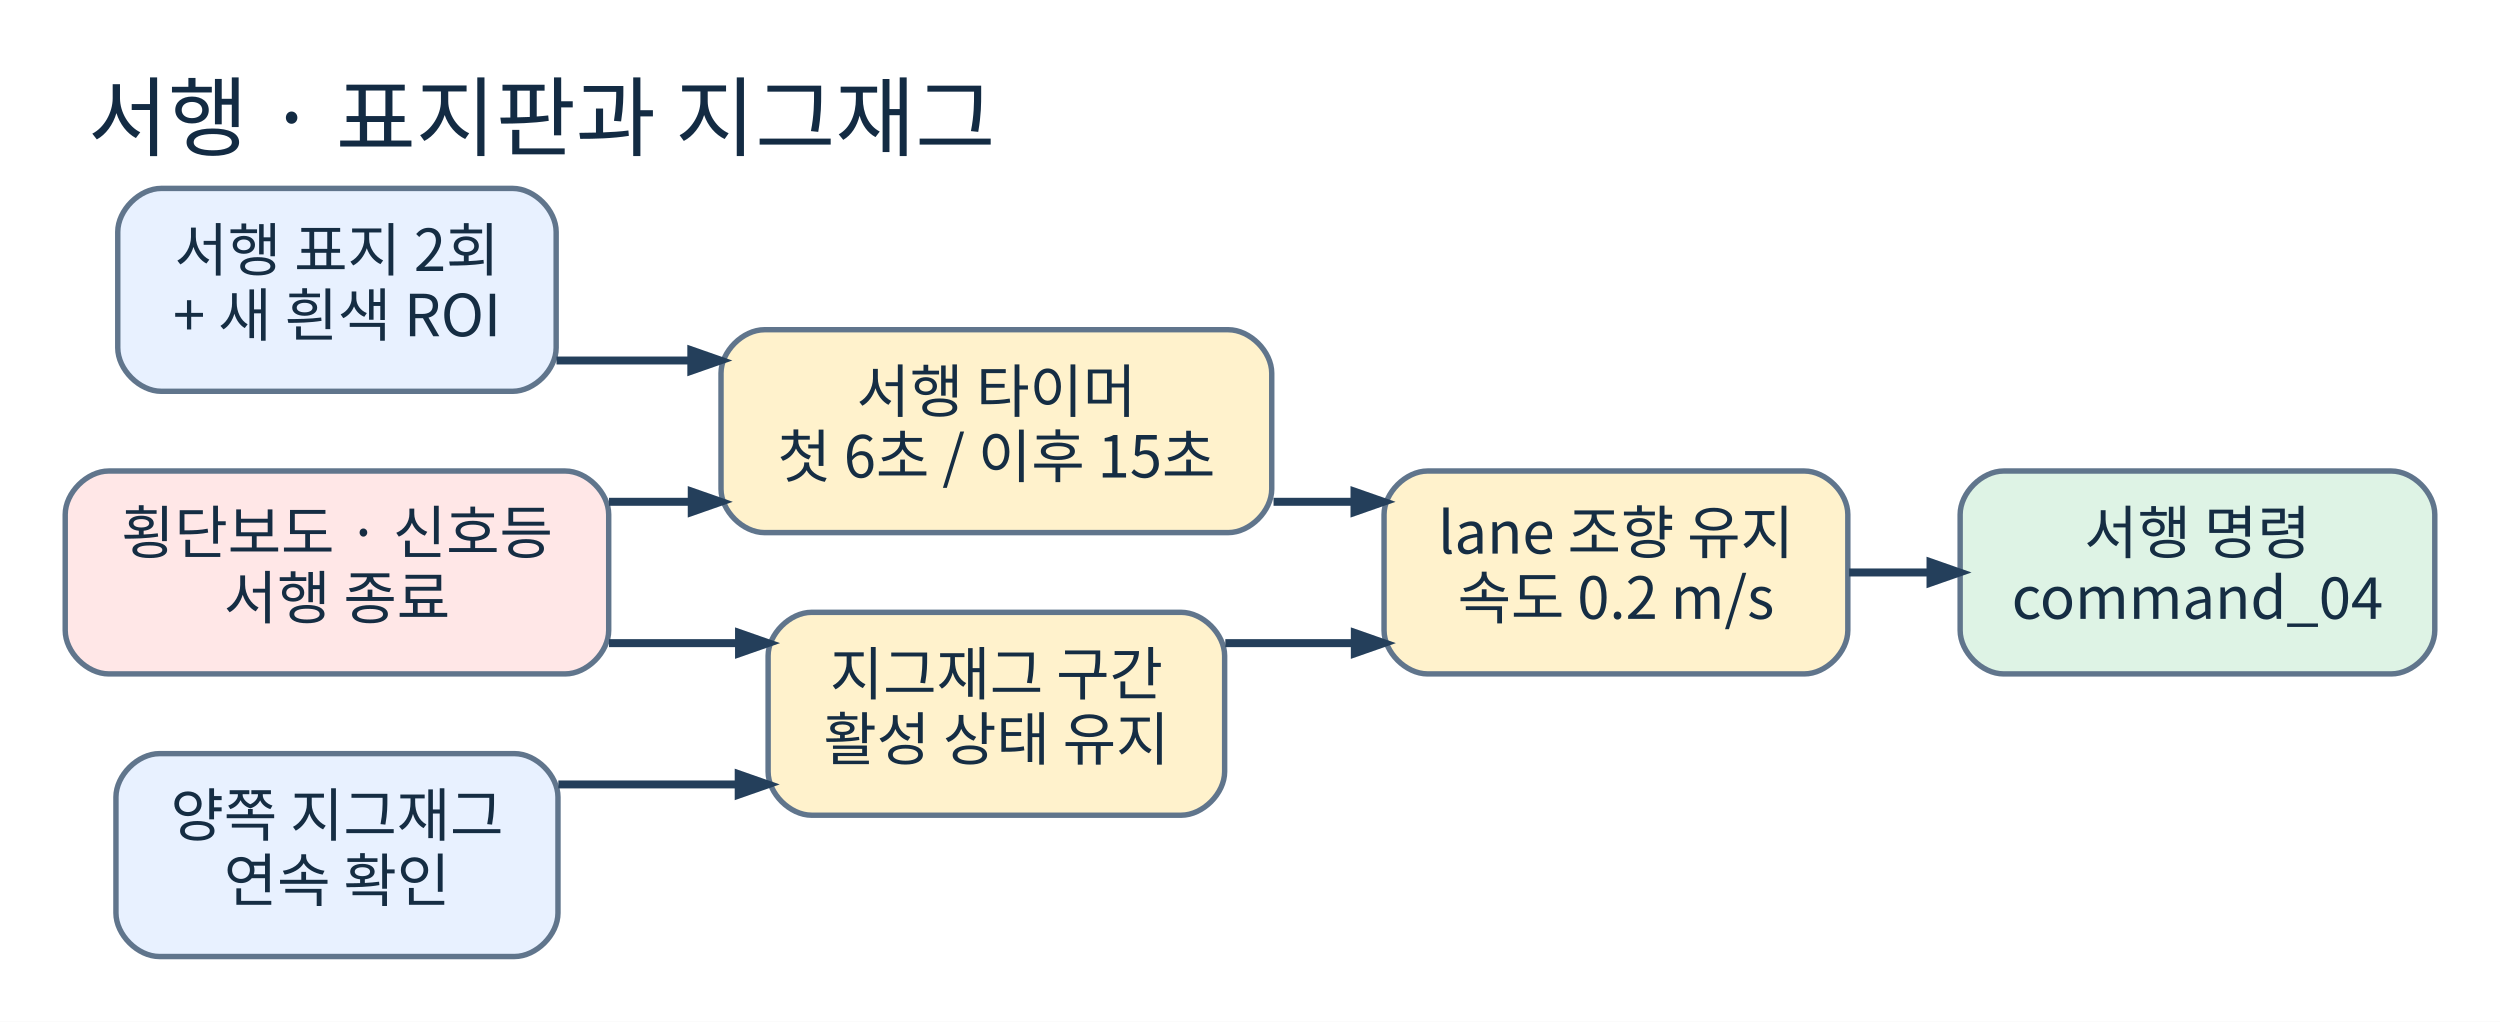
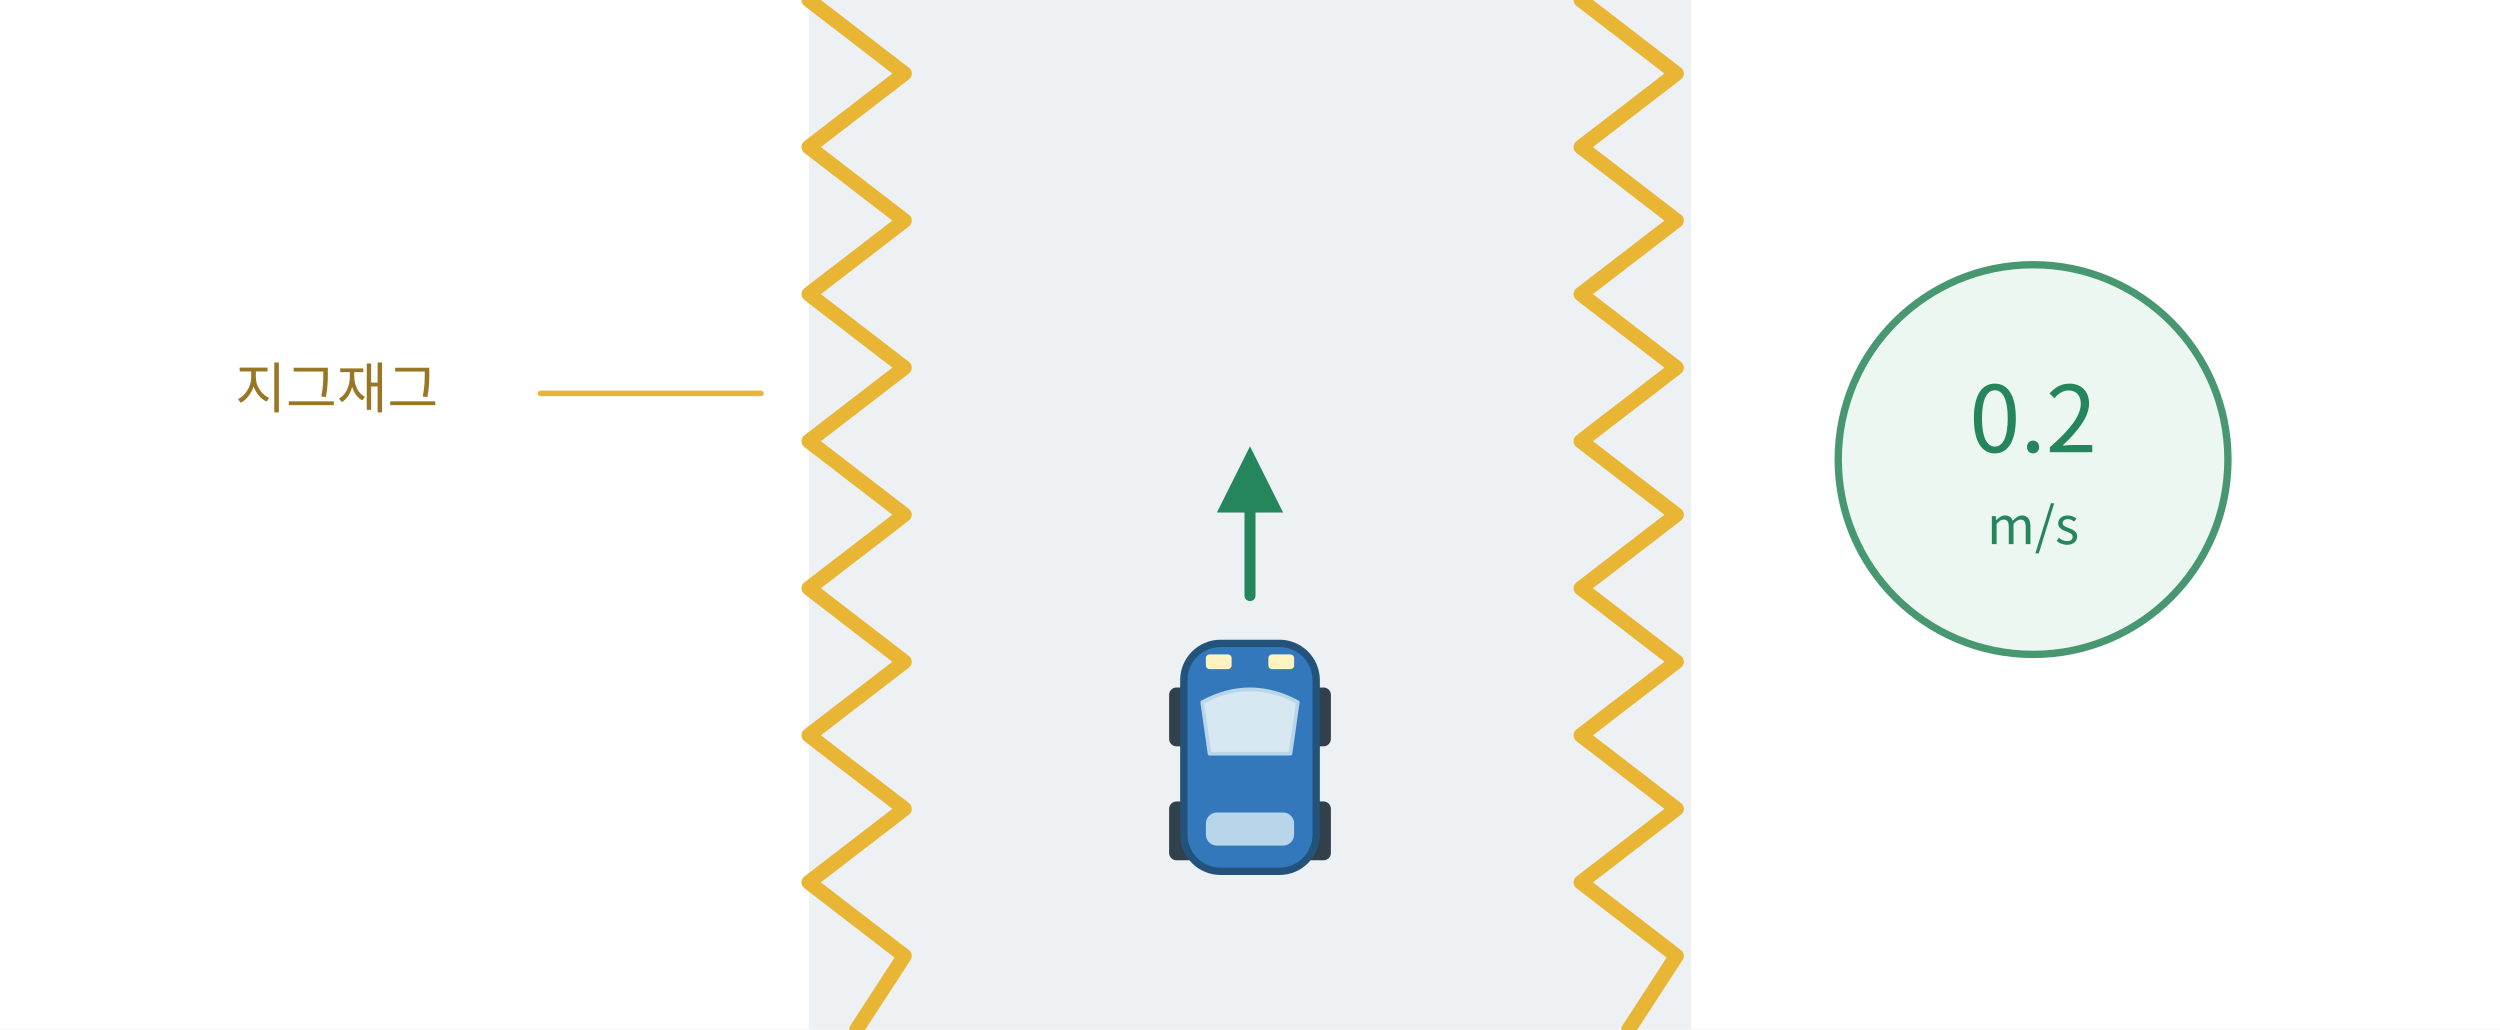
- <svg xmlns="http://www.w3.org/2000/svg" width="690pt" height="282pt" viewBox="0.00 0.00 690.00 282.00">
-   <g id="graph0" class="graph" transform="scale(1 1) rotate(0) translate(18 264)">
-     <polygon fill="white" stroke="transparent" points="-18,18 -18,-264 672,-264 672,18 -18,18" />
-     <text text-anchor="middle" x="131.5" y="-222.8" font-family="Noto Sans CJK KR" font-size="24.00" fill="#132b43">서행 · 표지판과 지그재그</text>
-     <g id="node1" class="node">
-       <path fill="#e8f1ff" stroke="#60758c" stroke-width="1.5" d="M123.5,-212C123.5,-212 26.5,-212 26.5,-212 20.5,-212 14.5,-206 14.5,-200 14.5,-200 14.5,-168 14.5,-168 14.5,-162 20.5,-156 26.5,-156 26.5,-156 123.5,-156 123.5,-156 129.5,-156 135.5,-162 135.5,-168 135.5,-168 135.5,-200 135.5,-200 135.5,-206 129.5,-212 123.5,-212" />
-       <text text-anchor="middle" x="75" y="-189.2" font-family="Noto Sans CJK KR" font-size="16.00" fill="#152d43">서행 표지 2회</text>
-       <text text-anchor="middle" x="75" y="-171.2" font-family="Noto Sans CJK KR" font-size="16.00" fill="#152d43">+ 새 흰색 ROI</text>
-     </g>
-     <g id="node2" class="node">
-       <path fill="#fff2cc" stroke="#60758c" stroke-width="1.5" d="M321,-173C321,-173 193,-173 193,-173 187,-173 181,-167 181,-161 181,-161 181,-129 181,-129 181,-123 187,-117 193,-117 193,-117 321,-117 321,-117 327,-117 333,-123 333,-129 333,-129 333,-161 333,-161 333,-167 327,-173 321,-173" />
-       <text text-anchor="middle" x="257" y="-150.2" font-family="Noto Sans CJK KR" font-size="16.00" fill="#152d43">서행 타이머</text>
-       <text text-anchor="middle" x="257" y="-132.2" font-family="Noto Sans CJK KR" font-size="16.00" fill="#152d43">첫 6초 / 이후 15초</text>
-     </g>
-     <g id="edge1" class="edge">
-       <path fill="none" stroke="#243f5b" stroke-width="2.2" d="M135.6,-164.5C135.6,-164.5 172.8,-164.5 172.8,-164.5" />
-       <polygon fill="#243f5b" stroke="#243f5b" stroke-width="2.2" points="172.8,-167.3 180.8,-164.5 172.8,-161.7 172.8,-167.3" />
-     </g>
-     <g id="node5" class="node">
-       <path fill="#fff2cc" stroke="#60758c" stroke-width="1.5" d="M480,-134C480,-134 376,-134 376,-134 370,-134 364,-128 364,-122 364,-122 364,-90 364,-90 364,-84 370,-78 376,-78 376,-78 480,-78 480,-78 486,-78 492,-84 492,-90 492,-90 492,-122 492,-122 492,-128 486,-134 480,-134" />
-       <text text-anchor="middle" x="428" y="-111.2" font-family="Noto Sans CJK KR" font-size="16.00" fill="#152d43">lane 조향 유지</text>
-       <text text-anchor="middle" x="428" y="-93.2" font-family="Noto Sans CJK KR" font-size="16.00" fill="#152d43">속도 0.2 m/s</text>
-     </g>
-     <g id="edge3" class="edge">
-       <path fill="none" stroke="#243f5b" stroke-width="2.2" d="M333.5,-125.5C333.5,-125.5 355.84,-125.5 355.84,-125.5" />
-       <polygon fill="#243f5b" stroke="#243f5b" stroke-width="2.2" points="355.84,-128.3 363.84,-125.5 355.84,-122.7 355.84,-128.3" />
-     </g>
-     <g id="node3" class="node">
-       <path fill="#e8f1ff" stroke="#60758c" stroke-width="1.5" d="M124,-56C124,-56 26,-56 26,-56 20,-56 14,-50 14,-44 14,-44 14,-12 14,-12 14,-6 20,0 26,0 26,0 124,0 124,0 130,0 136,-6 136,-12 136,-12 136,-44 136,-44 136,-50 130,-56 124,-56" />
-       <text text-anchor="middle" x="75" y="-33.2" font-family="Noto Sans CJK KR" font-size="16.00" fill="#152d43">양쪽 지그재그</text>
-       <text text-anchor="middle" x="75" y="-15.2" font-family="Noto Sans CJK KR" font-size="16.00" fill="#152d43">연속 확인</text>
-     </g>
-     <g id="node4" class="node">
-       <path fill="#fff2cc" stroke="#60758c" stroke-width="1.5" d="M308,-95C308,-95 206,-95 206,-95 200,-95 194,-89 194,-83 194,-83 194,-51 194,-51 194,-45 200,-39 206,-39 206,-39 308,-39 308,-39 314,-39 320,-45 320,-51 320,-51 320,-83 320,-83 320,-89 314,-95 308,-95" />
-       <text text-anchor="middle" x="257" y="-72.2" font-family="Noto Sans CJK KR" font-size="16.00" fill="#152d43">지그재그 구간</text>
-       <text text-anchor="middle" x="257" y="-54.2" font-family="Noto Sans CJK KR" font-size="16.00" fill="#152d43">활성 상태 유지</text>
-     </g>
-     <g id="edge2" class="edge">
-       <path fill="none" stroke="#243f5b" stroke-width="2.2" d="M136.11,-47.5C136.11,-47.5 185.88,-47.5 185.88,-47.5" />
-       <polygon fill="#243f5b" stroke="#243f5b" stroke-width="2.2" points="185.88,-50.3 193.88,-47.5 185.88,-44.7 185.88,-50.3" />
-     </g>
-     <g id="edge4" class="edge">
-       <path fill="none" stroke="#243f5b" stroke-width="2.2" d="M320.19,-86.5C320.19,-86.5 355.93,-86.5 355.93,-86.5" />
-       <polygon fill="#243f5b" stroke="#243f5b" stroke-width="2.2" points="355.93,-89.3 363.93,-86.5 355.93,-83.7 355.93,-89.3" />
-     </g>
-     <g id="node6" class="node">
-       <path fill="#def3e5" stroke="#60758c" stroke-width="1.5" d="M642,-134C642,-134 535,-134 535,-134 529,-134 523,-128 523,-122 523,-122 523,-90 523,-90 523,-84 529,-78 535,-78 535,-78 642,-78 642,-78 648,-78 654,-84 654,-90 654,-90 654,-122 654,-122 654,-128 648,-134 642,-134" />
-       <text text-anchor="middle" x="588.5" y="-111.2" font-family="Noto Sans CJK KR" font-size="16.00" fill="#152d43">서행 명령</text>
-       <text text-anchor="middle" x="588.5" y="-93.2" font-family="Noto Sans CJK KR" font-size="16.00" fill="#152d43">command_04</text>
-     </g>
-     <g id="edge5" class="edge">
-       <path fill="none" stroke="#243f5b" stroke-width="2.2" d="M492.36,-106C492.36,-106 514.82,-106 514.82,-106" />
-       <polygon fill="#243f5b" stroke="#243f5b" stroke-width="2.2" points="514.82,-108.8 522.82,-106 514.82,-103.2 514.82,-108.8" />
-     </g>
-     <g id="node7" class="node">
-       <path fill="#ffe7e7" stroke="#60758c" stroke-width="1.5" d="M138,-134C138,-134 12,-134 12,-134 6,-134 0,-128 0,-122 0,-122 0,-90 0,-90 0,-84 6,-78 12,-78 12,-78 138,-78 138,-78 144,-78 150,-84 150,-90 150,-90 150,-122 150,-122 150,-128 144,-134 138,-134" />
-       <text text-anchor="middle" x="75" y="-111.2" font-family="Noto Sans CJK KR" font-size="16.00" fill="#152d43">횡단보도 · 신호등</text>
-       <text text-anchor="middle" x="75" y="-93.2" font-family="Noto Sans CJK KR" font-size="16.00" fill="#152d43">서행 종료</text>
-     </g>
-     <g id="edge6" class="edge">
-       <path fill="none" stroke="#243f5b" stroke-width="2.2" d="M150.08,-125.5C150.08,-125.5 172.92,-125.5 172.92,-125.5" />
-       <polygon fill="#243f5b" stroke="#243f5b" stroke-width="2.2" points="172.92,-128.3 180.92,-125.5 172.92,-122.7 172.92,-128.3" />
-     </g>
-     <g id="edge7" class="edge">
-       <path fill="none" stroke="#243f5b" stroke-width="2.2" d="M150.08,-86.5C150.08,-86.5 185.97,-86.5 185.97,-86.5" />
-       <polygon fill="#243f5b" stroke="#243f5b" stroke-width="2.2" points="185.97,-89.3 193.97,-86.5 185.97,-83.7 185.97,-89.3" />
-     </g>
+ <svg xmlns="http://www.w3.org/2000/svg" width="680" height="280" viewBox="0 0 680 280" role="img" aria-labelledby="title">
+   <defs>
+     <marker id="arrow" viewBox="0 0 10 10" refX="8" refY="5" markerWidth="6" markerHeight="6" orient="auto-start-reverse">
+       <path d="M0 0 L10 5 L0 10Z" fill="#3478bc" />
+     </marker>
+     <marker id="greenArrow" viewBox="0 0 10 10" refX="8" refY="5" markerWidth="6" markerHeight="6" orient="auto">
+       <path d="M0 0 L10 5 L0 10Z" fill="#25865d" />
+     </marker>
+     <marker id="purpleArrow" viewBox="0 0 10 10" refX="8" refY="5" markerWidth="6" markerHeight="6" orient="auto">
+       <path d="M0 0 L10 5 L0 10Z" fill="#916ab5" />
+     </marker>
+   </defs>
+   <rect x="0" y="0" width="680" height="280" rx="0" fill="white" stroke="none" stroke-width="2" />
+   <rect x="220" y="0" width="240" height="280" rx="0" fill="#edf1f3" stroke="none" stroke-width="2" />
+   <path d="M233 280 L246 260 L220 240 L246 220 L220 200 L246 180 L220 160 L246 140 L220 120 L246 100 L220 80 L246 60 L220 40 L246 20 L220 0 " stroke="#e9b534" stroke-width="4" fill="none" stroke-linecap="round" stroke-linejoin="round" />
+   <path d="M443 280 L456 260 L430 240 L456 220 L430 200 L456 180 L430 160 L456 140 L430 120 L456 100 L430 80 L456 60 L430 40 L456 20 L430 0 " stroke="#e9b534" stroke-width="4" fill="none" stroke-linecap="round" stroke-linejoin="round" />
+   <g transform="translate(340 206) rotate(0)" opacity="1">
+     <rect x="-22" y="-19" width="7" height="16" rx="2" fill="#32404c" stroke="none" stroke-width="2" />
+     <rect x="15" y="-19" width="7" height="16" rx="2" fill="#32404c" stroke="none" stroke-width="2" />
+     <rect x="-22" y="12" width="7" height="16" rx="2" fill="#32404c" stroke="none" stroke-width="2" />
+     <rect x="15" y="12" width="7" height="16" rx="2" fill="#32404c" stroke="none" stroke-width="2" />
+     <rect x="-18" y="-31" width="36" height="62" rx="10" fill="#3478bc" stroke="#23527b" stroke-width="2" />
+     <path d="M-13 -15 Q0 -22 13 -15 L11 -1 L-11 -1 Z" stroke="#b8d6e9" stroke-width="1" fill="#d7e8f3" stroke-linecap="round" stroke-linejoin="round" />
+     <rect x="-12" y="15" width="24" height="9" rx="3" fill="#b8d6e9" stroke="none" stroke-width="2" />
+     <rect x="-12" y="-28" width="7" height="4" rx="1" fill="#fff3bf" stroke="none" stroke-width="2" />
+     <rect x="5" y="-28" width="7" height="4" rx="1" fill="#fff3bf" stroke="none" stroke-width="2" />
  </g>
+   <path d="M340 162 V125" stroke="#25865d" stroke-width="3" fill="none" stroke-linecap="round" stroke-linejoin="round" marker-end="url(#greenArrow)" />
+   <circle cx="553" cy="125" r="53" fill="#edf7f1" stroke="#479771" stroke-width="2" />
+   <text x="553" y="123" font-family="Noto Sans CJK KR, sans-serif" font-size="25" fill="#25865d" text-anchor="middle">0.2</text>
+   <text x="553" y="148" font-family="Noto Sans CJK KR, sans-serif" font-size="14" fill="#25865d" text-anchor="middle">m/s</text>
+   <text x="64" y="111" font-family="Noto Sans CJK KR, sans-serif" font-size="15" fill="#987623" text-anchor="start">지그재그</text>
+   <path d="M147 107 H207" stroke="#e9b534" stroke-width="1.5" fill="none" stroke-linecap="round" stroke-linejoin="round" />
</svg>
